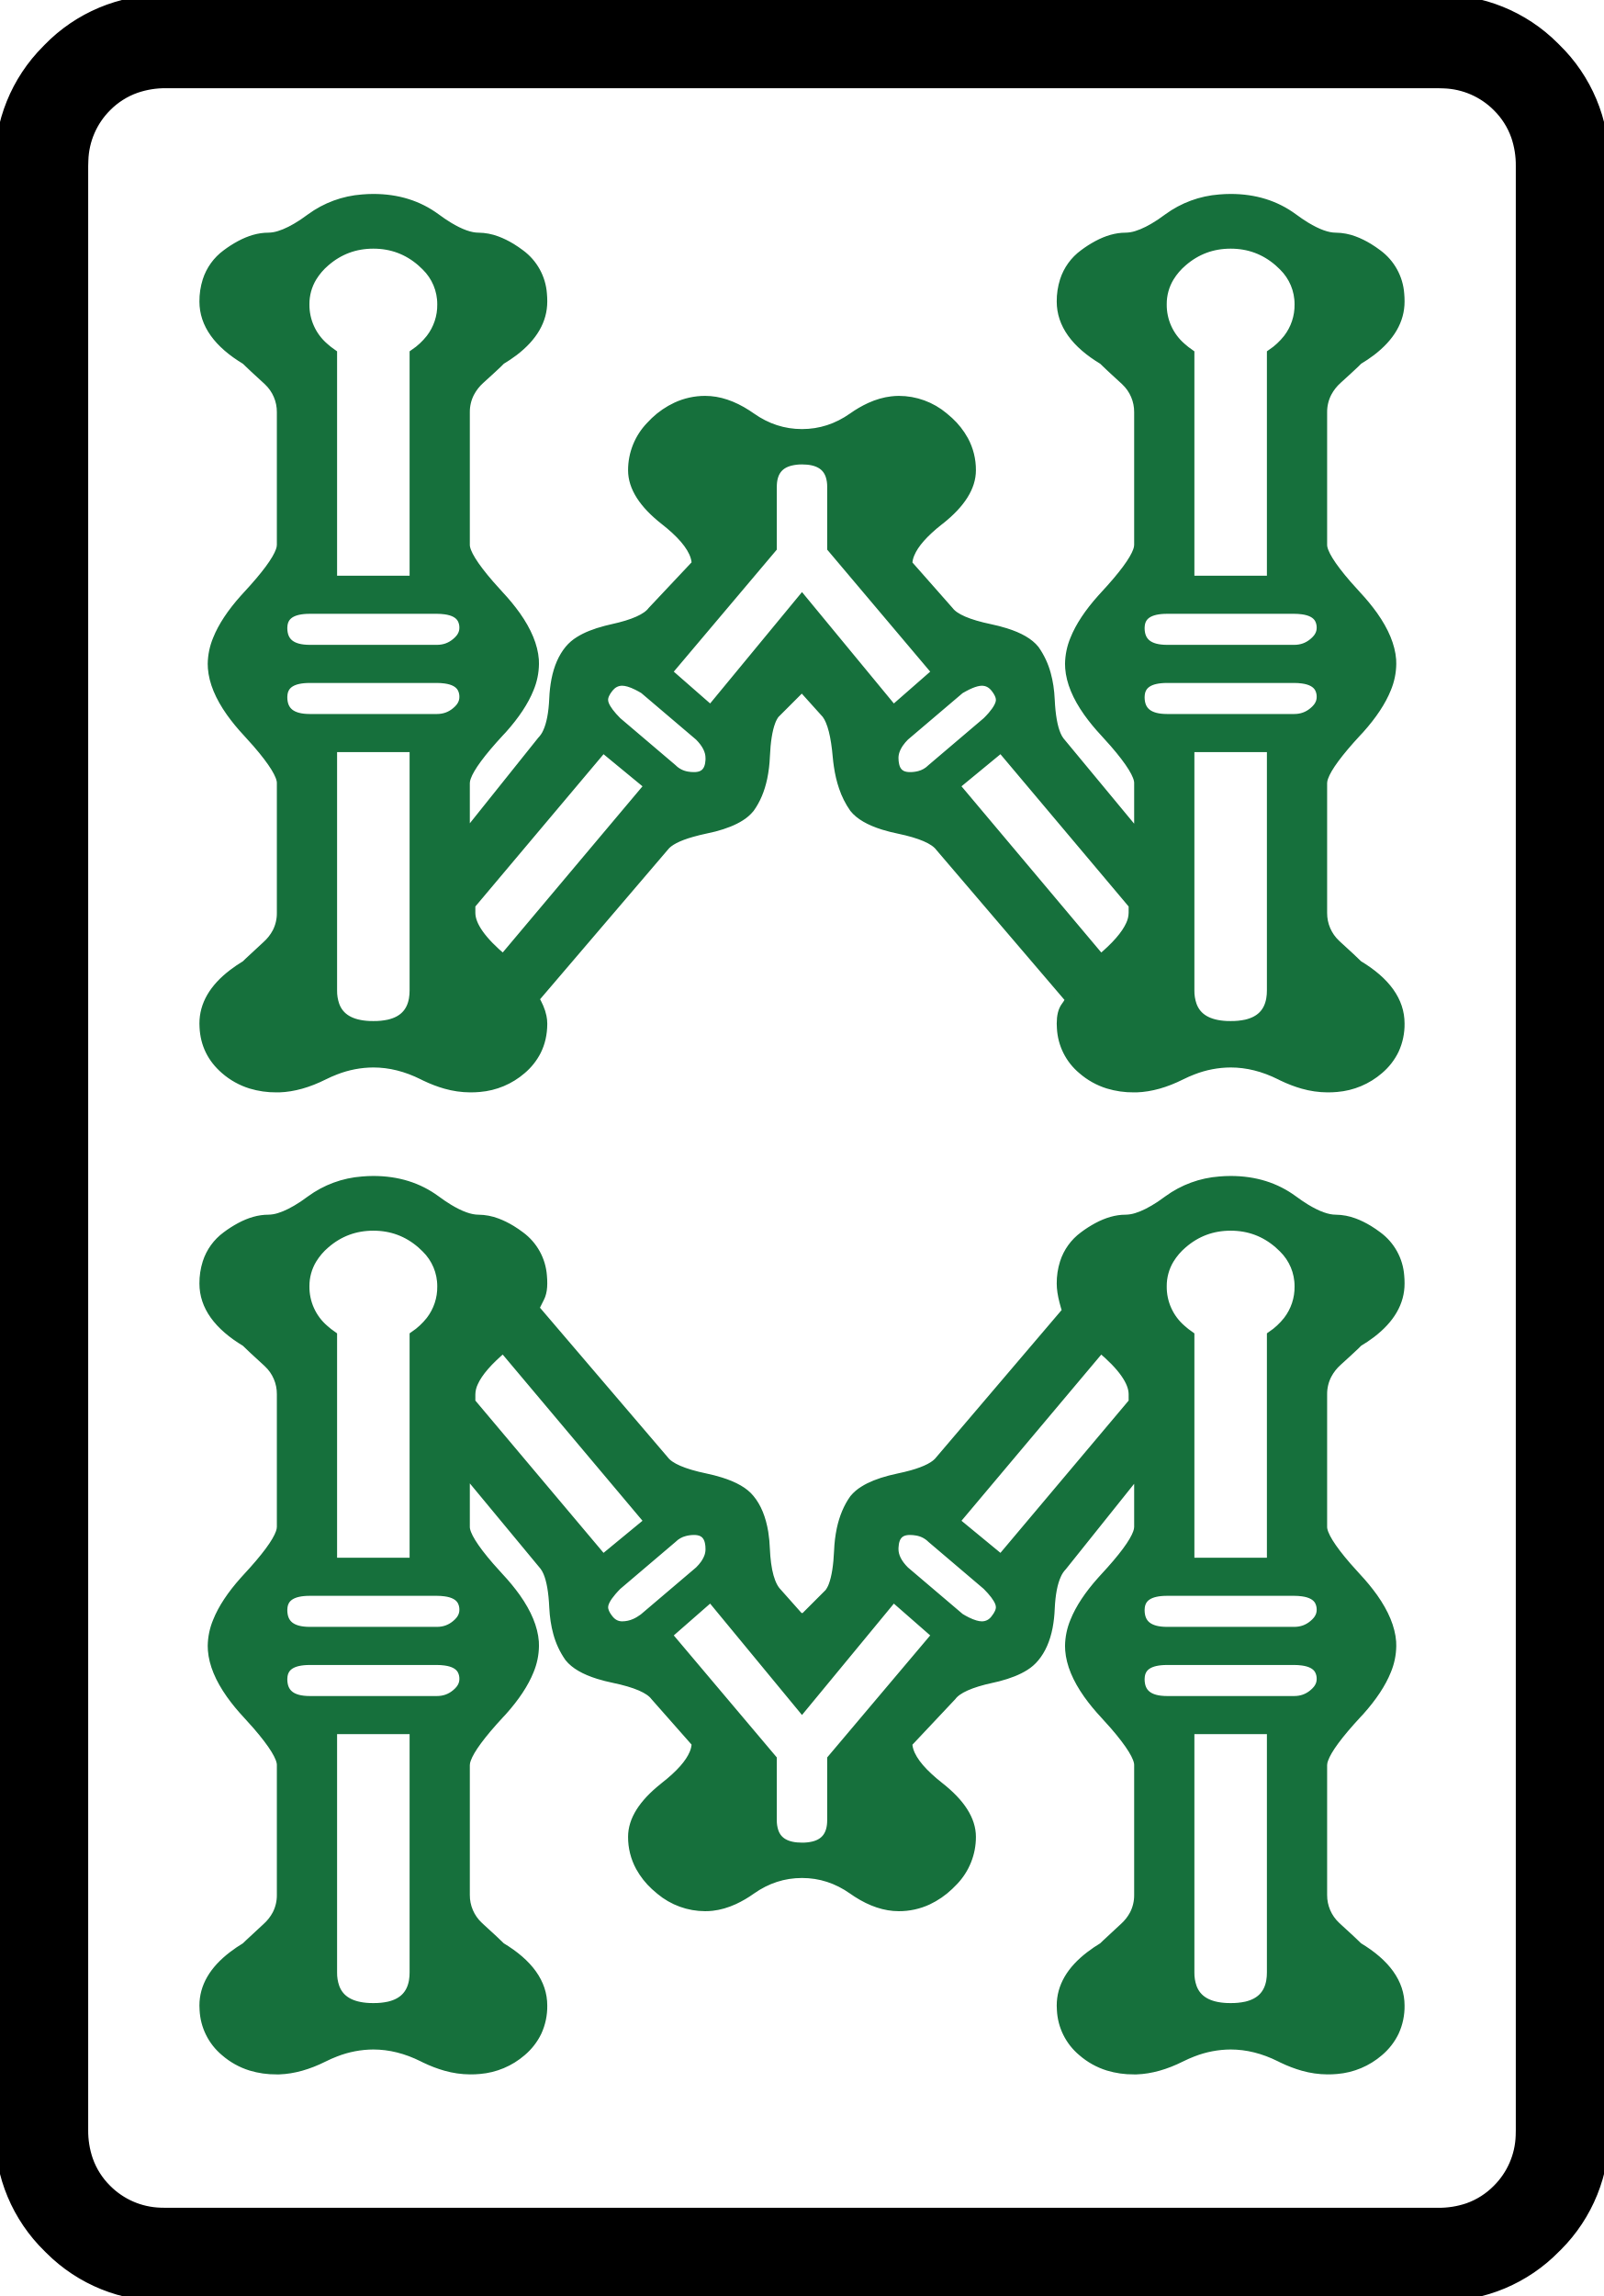
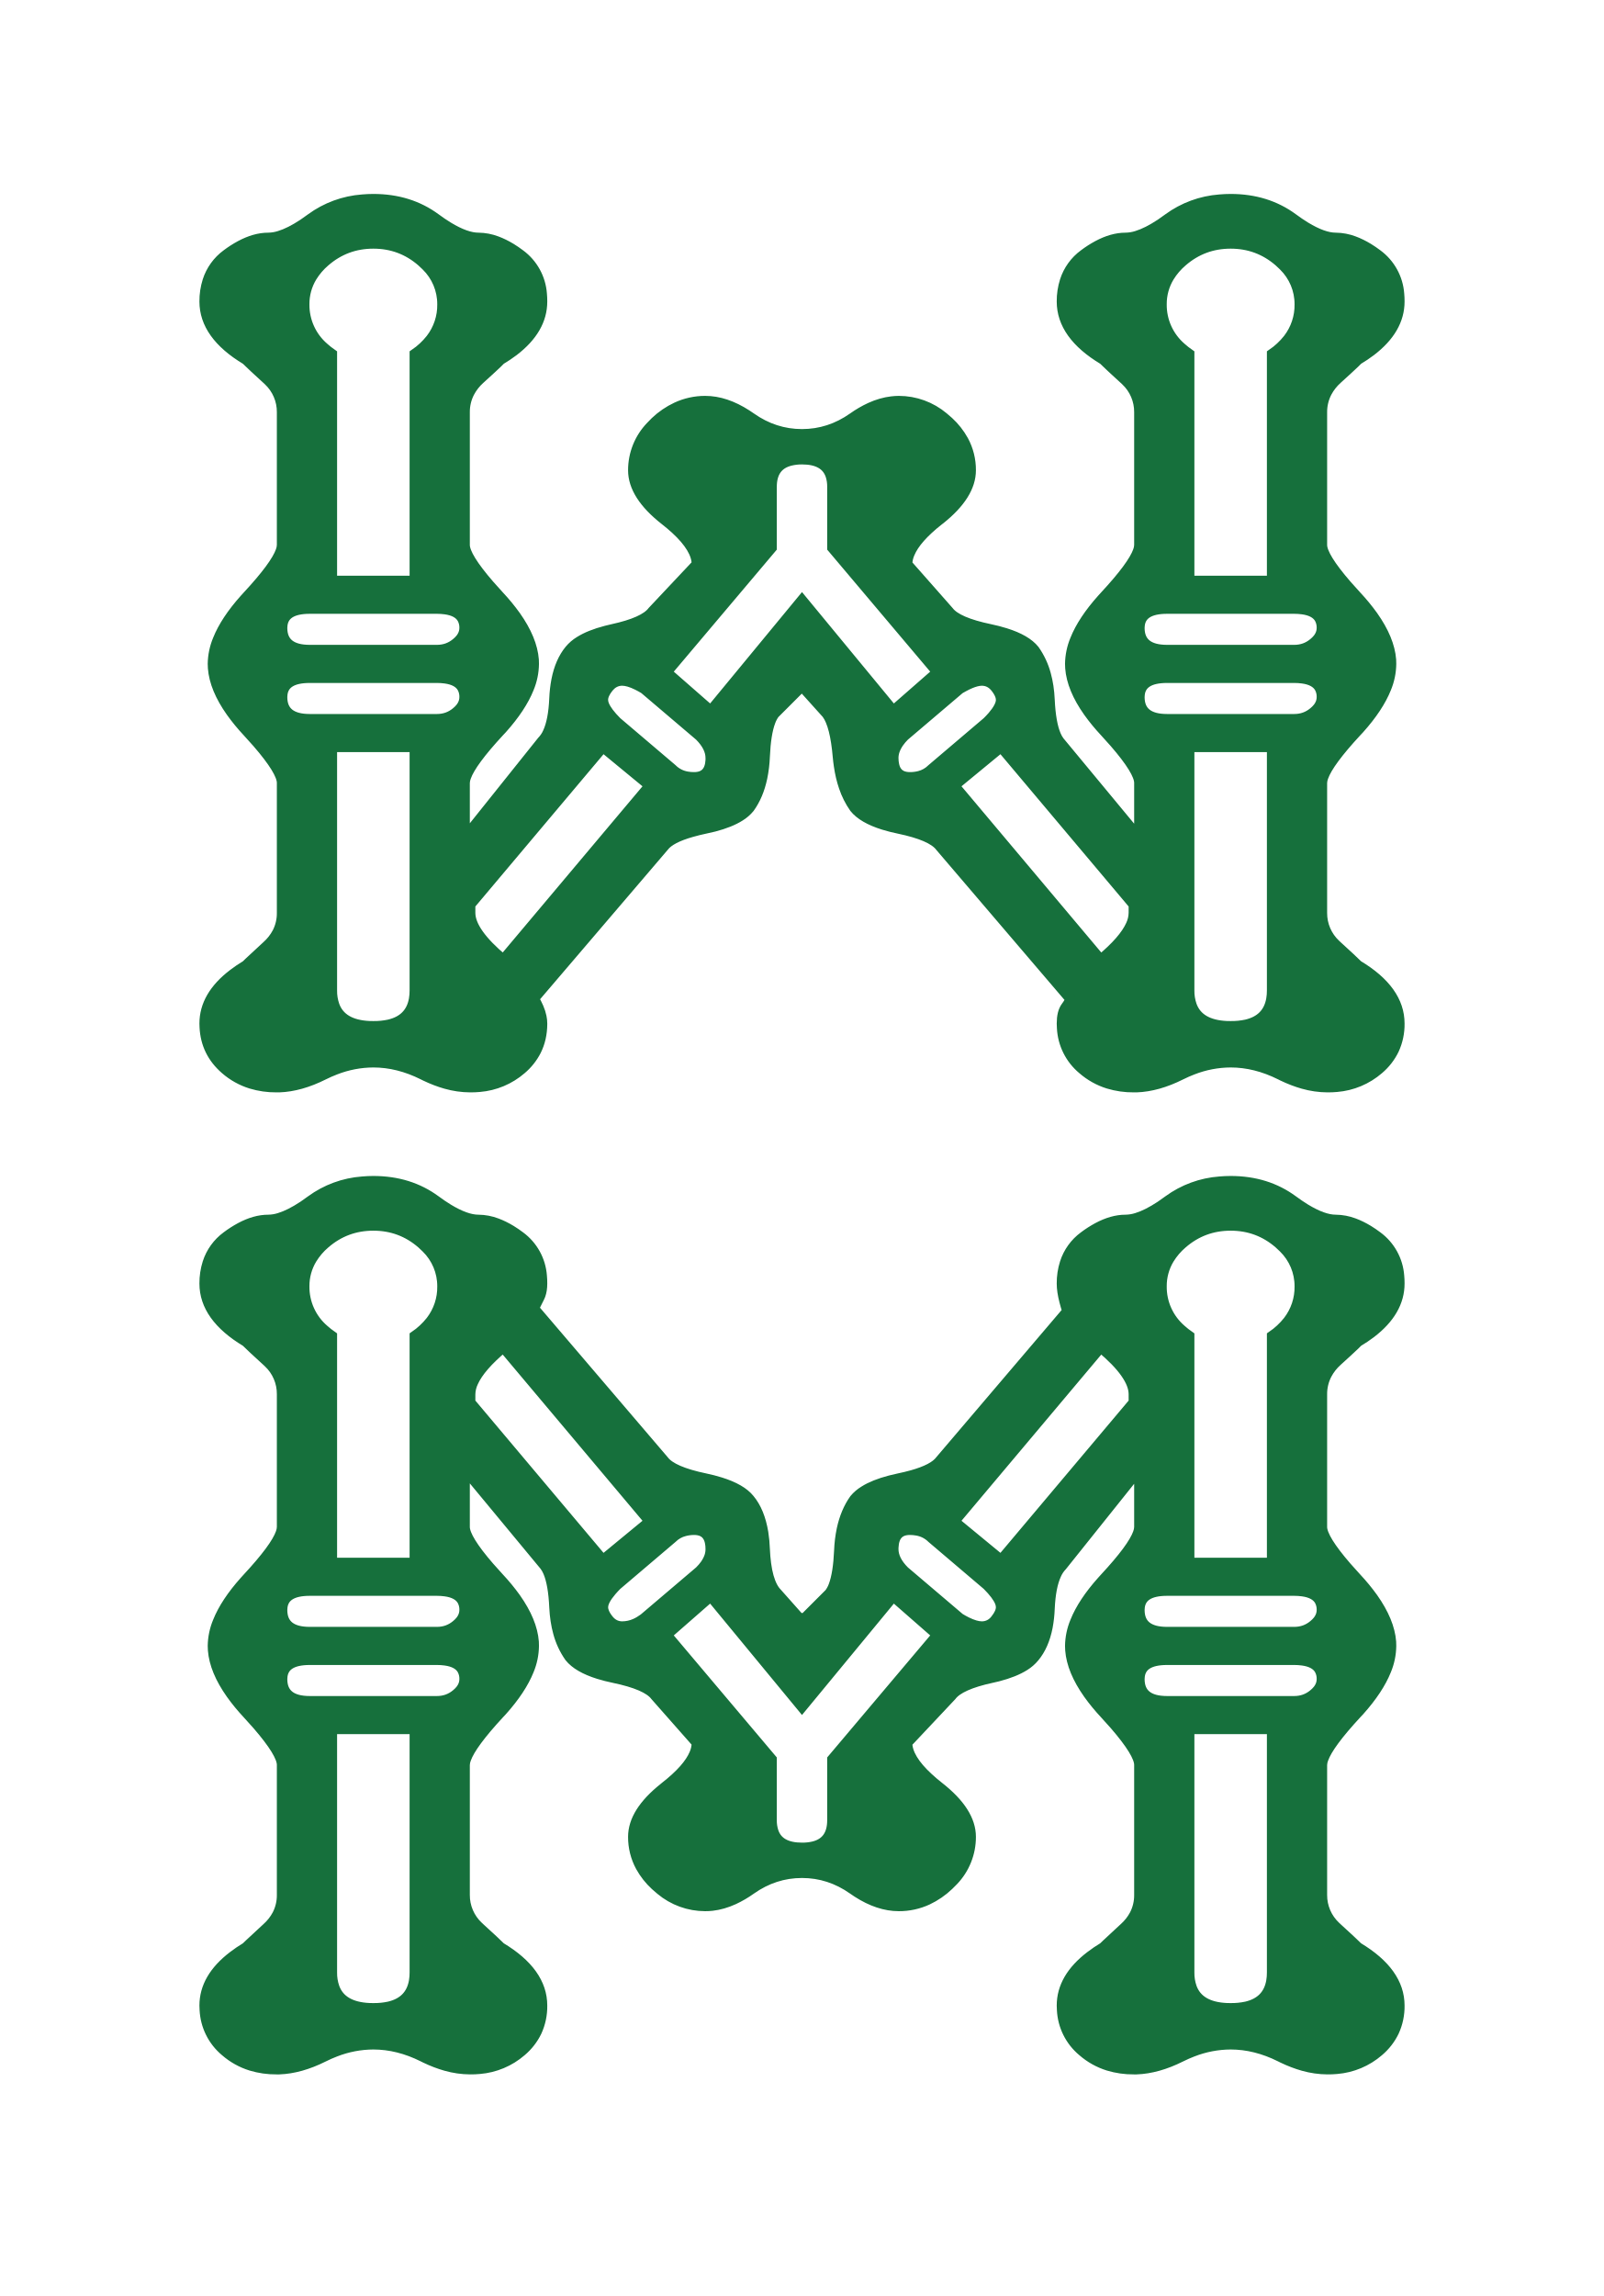
<svg xmlns="http://www.w3.org/2000/svg" width="58" height="83" viewBox="0 0 29 41.5">
  <g id="svgGroup" stroke-linecap="round" fill-rule="evenodd" font-size="9pt" stroke="#000" stroke-width="0.05mm" fill="#000" style="stroke:#000;stroke-width:0.05mm;fill:#000">
-     <path d="M 0 38.5 L 0 3 A 2.89 2.89 0 0 1 0.848 0.903 A 3.442 3.442 0 0 1 0.875 0.875 A 2.889 2.889 0 0 1 2.961 0.001 A 3.547 3.547 0 0 1 3 0 L 26 0 A 2.89 2.89 0 0 1 28.098 0.848 A 3.442 3.442 0 0 1 28.125 0.875 A 2.889 2.889 0 0 1 29 2.961 A 3.547 3.547 0 0 1 29 3 L 29 38.5 A 2.89 2.89 0 0 1 28.153 40.598 A 3.442 3.442 0 0 1 28.125 40.625 A 2.889 2.889 0 0 1 26.039 41.5 A 3.547 3.547 0 0 1 26 41.5 L 3 41.5 A 2.89 2.89 0 0 1 0.903 40.653 A 3.442 3.442 0 0 1 0.875 40.625 A 2.889 2.889 0 0 1 0.001 38.539 A 3.547 3.547 0 0 1 0 38.5 Z M 3 40 L 26 40 A 1.628 1.628 0 0 0 26.542 39.914 A 1.403 1.403 0 0 0 27.075 39.575 A 1.436 1.436 0 0 0 27.498 38.602 A 1.91 1.91 0 0 0 27.5 38.5 L 27.5 3 A 1.628 1.628 0 0 0 27.414 2.459 A 1.403 1.403 0 0 0 27.075 1.925 A 1.436 1.436 0 0 0 26.102 1.503 A 1.91 1.91 0 0 0 26 1.5 L 3 1.5 A 1.628 1.628 0 0 0 2.459 1.587 A 1.403 1.403 0 0 0 1.925 1.925 A 1.436 1.436 0 0 0 1.503 2.899 A 1.91 1.91 0 0 0 1.5 3 L 1.5 38.5 A 1.628 1.628 0 0 0 1.587 39.042 A 1.403 1.403 0 0 0 1.925 39.575 A 1.436 1.436 0 0 0 2.899 39.998 A 1.91 1.91 0 0 0 3 40 Z" stroke="#000" fill="#000" style="stroke:#000;fill:#000" />
    <path d="M 5.1 16.5 L 5.1 14.15 Q 5.1 13.939 4.654 13.424 A 8.219 8.219 0 0 0 4.475 13.225 A 3.582 3.582 0 0 1 4.18 12.866 Q 3.881 12.443 3.853 12.075 A 0.993 0.993 0 0 1 3.85 12 A 1.181 1.181 0 0 1 3.942 11.561 Q 4.08 11.216 4.426 10.829 A 4.379 4.379 0 0 1 4.475 10.775 Q 4.983 10.228 5.078 9.96 A 0.332 0.332 0 0 0 5.1 9.85 L 5.1 7.45 A 0.776 0.776 0 0 0 4.855 6.878 A 1.036 1.036 0 0 0 4.825 6.85 Q 4.55 6.6 4.45 6.5 Q 3.7 6.05 3.7 5.45 A 1.205 1.205 0 0 1 3.756 5.077 A 0.952 0.952 0 0 1 4.1 4.6 A 1.938 1.938 0 0 1 4.346 4.442 Q 4.61 4.3 4.85 4.3 A 0.698 0.698 0 0 0 5.055 4.266 Q 5.245 4.208 5.484 4.05 A 3.406 3.406 0 0 0 5.625 3.95 A 1.794 1.794 0 0 1 6.552 3.609 A 2.272 2.272 0 0 1 6.75 3.6 Q 7.4 3.6 7.875 3.95 A 3.113 3.113 0 0 0 8.102 4.104 Q 8.425 4.3 8.65 4.3 A 0.953 0.953 0 0 1 8.978 4.362 Q 9.105 4.409 9.239 4.49 A 2.079 2.079 0 0 1 9.4 4.6 A 0.971 0.971 0 0 1 9.794 5.313 A 1.389 1.389 0 0 1 9.8 5.45 Q 9.8 5.949 9.284 6.343 A 2.52 2.52 0 0 1 9.05 6.5 A 3.852 3.852 0 0 1 8.992 6.558 Q 8.884 6.661 8.675 6.85 A 0.868 0.868 0 0 0 8.485 7.093 A 0.766 0.766 0 0 0 8.4 7.45 L 8.4 9.85 Q 8.4 10.062 8.847 10.577 A 8.219 8.219 0 0 0 9.025 10.775 A 3.582 3.582 0 0 1 9.321 11.135 Q 9.62 11.558 9.648 11.926 A 0.993 0.993 0 0 1 9.65 12 A 1.181 1.181 0 0 1 9.559 12.44 Q 9.421 12.785 9.075 13.172 A 4.379 4.379 0 0 1 9.025 13.225 Q 8.518 13.773 8.423 14.041 A 0.332 0.332 0 0 0 8.4 14.15 L 8.4 15.15 L 9.8 13.4 A 0.549 0.549 0 0 0 9.908 13.239 Q 10.008 13.021 10.025 12.625 A 2.253 2.253 0 0 1 10.063 12.293 Q 10.129 11.957 10.3 11.75 A 0.72 0.72 0 0 1 10.48 11.595 Q 10.662 11.48 10.959 11.403 A 3.131 3.131 0 0 1 11.075 11.375 Q 11.65 11.25 11.8 11.05 L 12.6 10.2 Q 12.6 9.915 12.217 9.562 A 3.169 3.169 0 0 0 12.025 9.4 Q 11.45 8.95 11.45 8.5 A 1.138 1.138 0 0 1 11.768 7.709 A 1.552 1.552 0 0 1 11.85 7.625 A 1.445 1.445 0 0 1 12.234 7.363 A 1.221 1.221 0 0 1 12.75 7.25 Q 13.115 7.25 13.501 7.5 A 2.235 2.235 0 0 1 13.575 7.55 Q 14 7.85 14.5 7.85 Q 15 7.85 15.425 7.55 A 1.918 1.918 0 0 1 15.737 7.369 Q 15.933 7.28 16.124 7.258 A 1.089 1.089 0 0 1 16.25 7.25 A 1.254 1.254 0 0 1 17.055 7.543 A 1.661 1.661 0 0 1 17.15 7.625 A 1.339 1.339 0 0 1 17.416 7.963 A 1.11 1.11 0 0 1 17.55 8.5 Q 17.55 8.943 16.995 9.385 A 2.956 2.956 0 0 1 16.975 9.4 Q 16.558 9.727 16.444 10.001 A 0.517 0.517 0 0 0 16.4 10.2 L 17.15 11.05 Q 17.3 11.25 17.9 11.375 A 2.924 2.924 0 0 1 18.175 11.446 Q 18.55 11.563 18.7 11.75 A 1.39 1.39 0 0 1 18.906 12.19 Q 18.964 12.399 18.975 12.65 Q 18.995 13.071 19.087 13.287 A 0.546 0.546 0 0 0 19.15 13.4 L 20.6 15.15 L 20.6 14.15 Q 20.6 13.939 20.154 13.424 A 8.219 8.219 0 0 0 19.975 13.225 A 3.582 3.582 0 0 1 19.68 12.866 Q 19.381 12.443 19.353 12.075 A 0.993 0.993 0 0 1 19.35 12 A 1.181 1.181 0 0 1 19.442 11.561 Q 19.58 11.216 19.926 10.829 A 4.379 4.379 0 0 1 19.975 10.775 Q 20.483 10.228 20.578 9.96 A 0.332 0.332 0 0 0 20.6 9.85 L 20.6 7.45 A 0.776 0.776 0 0 0 20.355 6.878 A 1.036 1.036 0 0 0 20.325 6.85 Q 20.05 6.6 19.95 6.5 Q 19.2 6.05 19.2 5.45 A 1.205 1.205 0 0 1 19.256 5.077 A 0.952 0.952 0 0 1 19.6 4.6 A 1.938 1.938 0 0 1 19.846 4.442 Q 20.11 4.3 20.35 4.3 A 0.698 0.698 0 0 0 20.555 4.266 Q 20.745 4.208 20.984 4.05 A 3.406 3.406 0 0 0 21.125 3.95 A 1.794 1.794 0 0 1 22.052 3.609 A 2.272 2.272 0 0 1 22.25 3.6 Q 22.9 3.6 23.375 3.95 A 3.113 3.113 0 0 0 23.602 4.104 Q 23.925 4.3 24.15 4.3 A 0.953 0.953 0 0 1 24.478 4.362 Q 24.605 4.409 24.739 4.49 A 2.079 2.079 0 0 1 24.9 4.6 A 0.971 0.971 0 0 1 25.294 5.313 A 1.389 1.389 0 0 1 25.3 5.45 Q 25.3 5.949 24.784 6.343 A 2.52 2.52 0 0 1 24.55 6.5 A 3.852 3.852 0 0 1 24.492 6.558 Q 24.384 6.661 24.175 6.85 A 0.868 0.868 0 0 0 23.985 7.093 A 0.766 0.766 0 0 0 23.9 7.45 L 23.9 9.85 Q 23.9 10.062 24.347 10.577 A 8.219 8.219 0 0 0 24.525 10.775 A 3.582 3.582 0 0 1 24.821 11.135 Q 25.12 11.558 25.148 11.926 A 0.993 0.993 0 0 1 25.15 12 A 1.181 1.181 0 0 1 25.059 12.44 Q 24.921 12.785 24.575 13.172 A 4.379 4.379 0 0 1 24.525 13.225 Q 24.018 13.773 23.923 14.041 A 0.332 0.332 0 0 0 23.9 14.15 L 23.9 16.5 A 0.776 0.776 0 0 0 24.146 17.073 A 1.036 1.036 0 0 0 24.175 17.1 Q 24.45 17.35 24.55 17.45 Q 25.3 17.9 25.3 18.5 A 1.085 1.085 0 0 1 25.201 18.97 A 1.08 1.08 0 0 1 24.925 19.325 A 1.321 1.321 0 0 1 24.168 19.643 A 1.733 1.733 0 0 1 24 19.65 A 1.625 1.625 0 0 1 23.561 19.587 Q 23.38 19.536 23.19 19.445 A 2.777 2.777 0 0 1 23.15 19.425 Q 22.7 19.2 22.25 19.2 A 1.915 1.915 0 0 0 21.561 19.332 A 2.352 2.352 0 0 0 21.35 19.425 Q 20.927 19.637 20.548 19.65 A 1.439 1.439 0 0 1 20.5 19.65 A 1.542 1.542 0 0 1 20.038 19.584 A 1.285 1.285 0 0 1 19.575 19.325 A 1.037 1.037 0 0 1 19.203 18.578 A 1.281 1.281 0 0 1 19.2 18.5 Q 19.2 18.3 19.275 18.2 Q 19.347 18.105 19.35 18.055 A 0.072 0.072 0 0 0 19.35 18.05 L 17 15.3 Q 16.85 15.1 16.25 14.975 A 2.924 2.924 0 0 1 15.975 14.905 Q 15.6 14.788 15.45 14.6 A 1.46 1.46 0 0 1 15.26 14.223 Q 15.2 14.049 15.17 13.842 A 2.811 2.811 0 0 1 15.15 13.675 A 3.971 3.971 0 0 0 15.12 13.419 Q 15.083 13.175 15.02 13.027 A 0.596 0.596 0 0 0 14.95 12.9 L 14.5 12.4 L 14 12.9 A 0.57 0.57 0 0 0 13.926 13.041 Q 13.843 13.261 13.825 13.675 A 2.316 2.316 0 0 1 13.778 14.06 Q 13.711 14.376 13.55 14.6 A 0.695 0.695 0 0 1 13.376 14.751 Q 13.199 14.863 12.908 14.939 A 3.251 3.251 0 0 1 12.75 14.975 A 3.589 3.589 0 0 0 12.51 15.034 Q 12.118 15.144 12 15.3 L 9.65 18.05 A 1.34 1.34 0 0 1 9.734 18.213 Q 9.771 18.299 9.787 18.378 A 0.606 0.606 0 0 1 9.8 18.5 A 1.333 1.333 0 0 1 9.8 18.508 Q 9.799 18.775 9.69 18.992 A 1.087 1.087 0 0 1 9.425 19.325 A 1.321 1.321 0 0 1 8.668 19.643 A 1.733 1.733 0 0 1 8.5 19.65 A 1.625 1.625 0 0 1 8.061 19.587 Q 7.88 19.536 7.69 19.445 A 2.777 2.777 0 0 1 7.65 19.425 Q 7.2 19.2 6.75 19.2 A 1.915 1.915 0 0 0 6.061 19.332 A 2.352 2.352 0 0 0 5.85 19.425 Q 5.427 19.637 5.048 19.65 A 1.439 1.439 0 0 1 5 19.65 A 1.542 1.542 0 0 1 4.538 19.584 A 1.285 1.285 0 0 1 4.075 19.325 Q 3.724 19.021 3.702 18.564 A 1.29 1.29 0 0 1 3.7 18.5 Q 3.7 18.002 4.217 17.608 A 2.52 2.52 0 0 1 4.45 17.45 A 3.852 3.852 0 0 1 4.509 17.393 Q 4.617 17.29 4.825 17.1 A 0.868 0.868 0 0 0 5.016 16.858 A 0.766 0.766 0 0 0 5.1 16.5 Z M 5.1 34.25 L 5.1 31.9 Q 5.1 31.689 4.654 31.174 A 8.219 8.219 0 0 0 4.475 30.975 A 3.582 3.582 0 0 1 4.18 30.616 Q 3.881 30.193 3.853 29.825 A 0.993 0.993 0 0 1 3.85 29.75 A 1.181 1.181 0 0 1 3.942 29.311 Q 4.08 28.966 4.426 28.579 A 4.379 4.379 0 0 1 4.475 28.525 Q 4.983 27.978 5.078 27.71 A 0.332 0.332 0 0 0 5.1 27.6 L 5.1 25.2 A 0.776 0.776 0 0 0 4.855 24.628 A 1.036 1.036 0 0 0 4.825 24.6 Q 4.55 24.35 4.45 24.25 Q 3.7 23.8 3.7 23.2 A 1.205 1.205 0 0 1 3.756 22.827 A 0.952 0.952 0 0 1 4.1 22.35 A 1.938 1.938 0 0 1 4.346 22.192 Q 4.61 22.05 4.85 22.05 A 0.698 0.698 0 0 0 5.055 22.016 Q 5.245 21.958 5.484 21.8 A 3.406 3.406 0 0 0 5.625 21.7 A 1.794 1.794 0 0 1 6.552 21.359 A 2.272 2.272 0 0 1 6.75 21.35 Q 7.4 21.35 7.875 21.7 A 3.113 3.113 0 0 0 8.102 21.854 Q 8.425 22.05 8.65 22.05 A 0.953 0.953 0 0 1 8.978 22.112 Q 9.105 22.159 9.239 22.24 A 2.079 2.079 0 0 1 9.4 22.35 A 0.971 0.971 0 0 1 9.794 23.063 A 1.389 1.389 0 0 1 9.8 23.2 Q 9.8 23.321 9.768 23.409 A 0.397 0.397 0 0 1 9.75 23.45 L 9.65 23.65 L 12 26.4 Q 12.15 26.6 12.75 26.725 A 2.924 2.924 0 0 1 13.025 26.796 Q 13.4 26.913 13.55 27.1 Q 13.734 27.321 13.797 27.704 A 2.504 2.504 0 0 1 13.825 28 A 2.945 2.945 0 0 0 13.848 28.268 Q 13.883 28.528 13.965 28.682 A 0.499 0.499 0 0 0 14.05 28.8 L 14.45 29.25 L 14.55 29.25 L 15 28.8 A 0.57 0.57 0 0 0 15.075 28.659 Q 15.157 28.44 15.175 28.025 A 2.316 2.316 0 0 1 15.222 27.641 Q 15.29 27.325 15.45 27.1 A 0.695 0.695 0 0 1 15.625 26.95 Q 15.802 26.838 16.093 26.762 A 3.251 3.251 0 0 1 16.25 26.725 A 3.589 3.589 0 0 0 16.491 26.667 Q 16.883 26.557 17 26.4 L 19.3 23.7 A 2.608 2.608 0 0 1 19.248 23.523 Q 19.2 23.338 19.2 23.2 A 1.205 1.205 0 0 1 19.256 22.827 A 0.952 0.952 0 0 1 19.6 22.35 A 1.938 1.938 0 0 1 19.846 22.192 Q 20.11 22.05 20.35 22.05 A 0.698 0.698 0 0 0 20.555 22.016 Q 20.745 21.958 20.984 21.8 A 3.406 3.406 0 0 0 21.125 21.7 A 1.794 1.794 0 0 1 22.052 21.359 A 2.272 2.272 0 0 1 22.25 21.35 Q 22.9 21.35 23.375 21.7 A 3.113 3.113 0 0 0 23.602 21.854 Q 23.925 22.05 24.15 22.05 A 0.953 0.953 0 0 1 24.478 22.112 Q 24.605 22.159 24.739 22.24 A 2.079 2.079 0 0 1 24.9 22.35 A 0.971 0.971 0 0 1 25.294 23.063 A 1.389 1.389 0 0 1 25.3 23.2 Q 25.3 23.699 24.784 24.093 A 2.52 2.52 0 0 1 24.55 24.25 A 3.852 3.852 0 0 1 24.492 24.308 Q 24.384 24.411 24.175 24.6 A 0.868 0.868 0 0 0 23.985 24.843 A 0.766 0.766 0 0 0 23.9 25.2 L 23.9 27.6 Q 23.9 27.812 24.347 28.327 A 8.219 8.219 0 0 0 24.525 28.525 A 3.582 3.582 0 0 1 24.821 28.885 Q 25.12 29.308 25.148 29.676 A 0.993 0.993 0 0 1 25.15 29.75 A 1.181 1.181 0 0 1 25.059 30.19 Q 24.921 30.535 24.575 30.922 A 4.379 4.379 0 0 1 24.525 30.975 Q 24.018 31.523 23.923 31.791 A 0.332 0.332 0 0 0 23.9 31.9 L 23.9 34.25 A 0.776 0.776 0 0 0 24.146 34.823 A 1.036 1.036 0 0 0 24.175 34.85 Q 24.45 35.1 24.55 35.2 Q 25.3 35.65 25.3 36.25 A 1.085 1.085 0 0 1 25.201 36.72 A 1.08 1.08 0 0 1 24.925 37.075 A 1.321 1.321 0 0 1 24.168 37.393 A 1.733 1.733 0 0 1 24 37.4 A 1.625 1.625 0 0 1 23.561 37.337 Q 23.38 37.286 23.19 37.195 A 2.777 2.777 0 0 1 23.15 37.175 Q 22.7 36.95 22.25 36.95 A 1.915 1.915 0 0 0 21.561 37.082 A 2.352 2.352 0 0 0 21.35 37.175 Q 20.927 37.387 20.548 37.4 A 1.439 1.439 0 0 1 20.5 37.4 A 1.542 1.542 0 0 1 20.038 37.334 A 1.285 1.285 0 0 1 19.575 37.075 A 1.037 1.037 0 0 1 19.203 36.328 A 1.281 1.281 0 0 1 19.2 36.25 Q 19.2 35.752 19.717 35.358 A 2.52 2.52 0 0 1 19.95 35.2 A 3.852 3.852 0 0 1 20.009 35.143 Q 20.117 35.04 20.325 34.85 A 0.868 0.868 0 0 0 20.516 34.608 A 0.766 0.766 0 0 0 20.6 34.25 L 20.6 31.9 Q 20.6 31.689 20.154 31.174 A 8.219 8.219 0 0 0 19.975 30.975 A 3.582 3.582 0 0 1 19.68 30.616 Q 19.381 30.193 19.353 29.825 A 0.993 0.993 0 0 1 19.35 29.75 A 1.181 1.181 0 0 1 19.442 29.311 Q 19.58 28.966 19.926 28.579 A 4.379 4.379 0 0 1 19.975 28.525 Q 20.483 27.978 20.578 27.71 A 0.332 0.332 0 0 0 20.6 27.6 L 20.6 26.55 L 19.2 28.3 A 0.549 0.549 0 0 0 19.093 28.462 Q 18.993 28.68 18.975 29.075 A 2.253 2.253 0 0 1 18.938 29.408 Q 18.872 29.744 18.7 29.95 A 0.72 0.72 0 0 1 18.521 30.106 Q 18.339 30.221 18.042 30.298 A 3.131 3.131 0 0 1 17.925 30.325 Q 17.35 30.45 17.2 30.65 L 16.4 31.5 Q 16.4 31.786 16.784 32.138 A 3.169 3.169 0 0 0 16.975 32.3 Q 17.55 32.75 17.55 33.2 A 1.138 1.138 0 0 1 17.233 33.992 A 1.552 1.552 0 0 1 17.15 34.075 A 1.445 1.445 0 0 1 16.767 34.338 A 1.221 1.221 0 0 1 16.25 34.45 Q 15.886 34.45 15.5 34.201 A 2.235 2.235 0 0 1 15.425 34.15 Q 15 33.85 14.5 33.85 Q 14 33.85 13.575 34.15 A 1.918 1.918 0 0 1 13.263 34.332 Q 13.068 34.421 12.877 34.443 A 1.089 1.089 0 0 1 12.75 34.45 A 1.254 1.254 0 0 1 11.946 34.158 A 1.661 1.661 0 0 1 11.85 34.075 A 1.339 1.339 0 0 1 11.585 33.738 A 1.11 1.11 0 0 1 11.45 33.2 Q 11.45 32.758 12.006 32.316 A 2.956 2.956 0 0 1 12.025 32.3 Q 12.443 31.974 12.557 31.7 A 0.517 0.517 0 0 0 12.6 31.5 L 11.85 30.65 Q 11.7 30.45 11.1 30.325 A 2.924 2.924 0 0 1 10.825 30.255 Q 10.45 30.138 10.3 29.95 A 1.39 1.39 0 0 1 10.095 29.511 Q 10.037 29.302 10.025 29.05 Q 10.006 28.63 9.914 28.414 A 0.546 0.546 0 0 0 9.85 28.3 L 8.4 26.55 L 8.4 27.6 Q 8.4 27.812 8.847 28.327 A 8.219 8.219 0 0 0 9.025 28.525 A 3.582 3.582 0 0 1 9.321 28.885 Q 9.62 29.308 9.648 29.676 A 0.993 0.993 0 0 1 9.65 29.75 A 1.181 1.181 0 0 1 9.559 30.19 Q 9.421 30.535 9.075 30.922 A 4.379 4.379 0 0 1 9.025 30.975 Q 8.518 31.523 8.423 31.791 A 0.332 0.332 0 0 0 8.4 31.9 L 8.4 34.25 A 0.776 0.776 0 0 0 8.646 34.823 A 1.036 1.036 0 0 0 8.675 34.85 Q 8.95 35.1 9.05 35.2 Q 9.8 35.65 9.8 36.25 A 1.085 1.085 0 0 1 9.701 36.72 A 1.08 1.08 0 0 1 9.425 37.075 A 1.321 1.321 0 0 1 8.668 37.393 A 1.733 1.733 0 0 1 8.5 37.4 A 1.625 1.625 0 0 1 8.061 37.337 Q 7.88 37.286 7.69 37.195 A 2.777 2.777 0 0 1 7.65 37.175 Q 7.2 36.95 6.75 36.95 A 1.915 1.915 0 0 0 6.061 37.082 A 2.352 2.352 0 0 0 5.85 37.175 Q 5.427 37.387 5.048 37.4 A 1.439 1.439 0 0 1 5 37.4 A 1.542 1.542 0 0 1 4.538 37.334 A 1.285 1.285 0 0 1 4.075 37.075 A 1.037 1.037 0 0 1 3.703 36.328 A 1.281 1.281 0 0 1 3.7 36.25 Q 3.7 35.752 4.217 35.358 A 2.52 2.52 0 0 1 4.45 35.2 A 3.852 3.852 0 0 1 4.509 35.143 Q 4.617 35.04 4.825 34.85 A 0.868 0.868 0 0 0 5.016 34.608 A 0.766 0.766 0 0 0 5.1 34.25 Z M 12.85 12.85 L 14.5 10.85 L 16.15 12.85 L 16.95 12.15 L 15.05 9.9 L 15.05 8.8 A 0.648 0.648 0 0 0 15.02 8.594 Q 14.922 8.3 14.5 8.3 A 0.877 0.877 0 0 0 14.29 8.324 Q 13.95 8.408 13.95 8.8 L 13.95 9.9 L 12.05 12.15 L 12.85 12.85 Z M 15.05 32.9 L 15.05 31.8 L 16.95 29.55 L 16.15 28.85 L 14.5 30.85 L 12.85 28.85 L 12.05 29.55 L 13.95 31.8 L 13.95 32.9 A 0.648 0.648 0 0 0 13.981 33.107 Q 14.079 33.4 14.5 33.4 A 0.877 0.877 0 0 0 14.711 33.377 Q 15.05 33.293 15.05 32.9 Z M 6 28.25 L 7.5 28.25 L 7.5 24.15 A 1.311 1.311 0 0 0 7.79 23.88 A 1.002 1.002 0 0 0 8 23.25 A 0.968 0.968 0 0 0 7.708 22.553 A 1.351 1.351 0 0 0 7.625 22.475 Q 7.25 22.15 6.75 22.15 Q 6.25 22.15 5.875 22.475 A 1.168 1.168 0 0 0 5.636 22.754 A 0.944 0.944 0 0 0 5.5 23.25 A 1.019 1.019 0 0 0 5.856 24.036 A 1.482 1.482 0 0 0 6 24.15 L 6 28.25 Z M 21.5 28.25 L 23 28.25 L 23 24.15 A 1.311 1.311 0 0 0 23.29 23.88 A 1.002 1.002 0 0 0 23.5 23.25 A 0.968 0.968 0 0 0 23.208 22.553 A 1.351 1.351 0 0 0 23.125 22.475 Q 22.75 22.15 22.25 22.15 Q 21.75 22.15 21.375 22.475 A 1.168 1.168 0 0 0 21.136 22.754 A 0.944 0.944 0 0 0 21 23.25 A 1.019 1.019 0 0 0 21.356 24.036 A 1.482 1.482 0 0 0 21.5 24.15 L 21.5 28.25 Z M 6 10.5 L 7.5 10.5 L 7.5 6.4 A 1.311 1.311 0 0 0 7.79 6.13 A 1.002 1.002 0 0 0 8 5.5 A 0.968 0.968 0 0 0 7.708 4.803 A 1.351 1.351 0 0 0 7.625 4.725 Q 7.25 4.4 6.75 4.4 Q 6.25 4.4 5.875 4.725 A 1.168 1.168 0 0 0 5.636 5.004 A 0.944 0.944 0 0 0 5.5 5.5 A 1.019 1.019 0 0 0 5.856 6.286 A 1.482 1.482 0 0 0 6 6.4 L 6 10.5 Z M 21.5 10.5 L 23 10.5 L 23 6.4 A 1.311 1.311 0 0 0 23.29 6.13 A 1.002 1.002 0 0 0 23.5 5.5 A 0.968 0.968 0 0 0 23.208 4.803 A 1.351 1.351 0 0 0 23.125 4.725 Q 22.75 4.4 22.25 4.4 Q 21.75 4.4 21.375 4.725 A 1.168 1.168 0 0 0 21.136 5.004 A 0.944 0.944 0 0 0 21 5.5 A 1.019 1.019 0 0 0 21.356 6.286 A 1.482 1.482 0 0 0 21.5 6.4 L 21.5 10.5 Z M 7.5 35.65 L 7.5 31.25 L 6 31.25 L 6 35.65 A 0.8 0.8 0 0 0 6.044 35.925 Q 6.172 36.276 6.679 36.299 A 1.608 1.608 0 0 0 6.75 36.3 A 1.259 1.259 0 0 0 7.034 36.272 Q 7.421 36.182 7.487 35.812 A 0.926 0.926 0 0 0 7.5 35.65 Z M 23 35.65 L 23 31.25 L 21.5 31.25 L 21.5 35.65 A 0.8 0.8 0 0 0 21.544 35.925 Q 21.672 36.276 22.179 36.299 A 1.608 1.608 0 0 0 22.25 36.3 A 1.259 1.259 0 0 0 22.534 36.272 Q 22.921 36.182 22.987 35.812 A 0.926 0.926 0 0 0 23 35.65 Z M 7.5 17.9 L 7.5 13.5 L 6 13.5 L 6 17.9 A 0.8 0.8 0 0 0 6.044 18.175 Q 6.172 18.526 6.679 18.549 A 1.608 1.608 0 0 0 6.75 18.55 A 1.259 1.259 0 0 0 7.034 18.522 Q 7.421 18.432 7.487 18.062 A 0.926 0.926 0 0 0 7.5 17.9 Z M 23 17.9 L 23 13.5 L 21.5 13.5 L 21.5 17.9 A 0.8 0.8 0 0 0 21.544 18.175 Q 21.672 18.526 22.179 18.549 A 1.608 1.608 0 0 0 22.25 18.55 A 1.259 1.259 0 0 0 22.534 18.522 Q 22.921 18.432 22.987 18.062 A 0.926 0.926 0 0 0 23 17.9 Z M 10.9 28.2 L 11.75 27.5 L 9.1 24.35 Q 8.678 24.702 8.553 24.98 A 0.538 0.538 0 0 0 8.5 25.2 L 8.5 25.35 L 10.9 28.2 Z M 20.5 16.5 L 20.5 16.35 L 18.1 13.5 L 17.25 14.2 L 19.9 17.35 Q 20.323 16.999 20.448 16.721 A 0.538 0.538 0 0 0 20.5 16.5 Z M 18.1 28.2 L 20.5 25.35 L 20.5 25.2 Q 20.5 24.85 19.9 24.35 L 17.25 27.5 L 18.1 28.2 Z M 9.1 17.35 L 11.75 14.2 L 10.9 13.5 L 8.5 16.35 L 8.5 16.5 Q 8.5 16.85 9.1 17.35 Z M 21.1 11.75 L 23.4 11.75 Q 23.6 11.75 23.75 11.625 A 0.525 0.525 0 0 0 23.83 11.545 Q 23.874 11.488 23.89 11.426 A 0.29 0.29 0 0 0 23.9 11.35 A 0.34 0.34 0 0 0 23.859 11.178 Q 23.78 11.041 23.55 11.01 A 1.112 1.112 0 0 0 23.4 11 L 21.1 11 Q 20.614 11 20.601 11.332 A 0.47 0.47 0 0 0 20.6 11.35 Q 20.6 11.75 21.1 11.75 Z M 21.1 13 L 23.4 13 Q 23.6 13 23.75 12.875 A 0.525 0.525 0 0 0 23.83 12.795 Q 23.874 12.738 23.89 12.676 A 0.29 0.29 0 0 0 23.9 12.6 A 0.34 0.34 0 0 0 23.859 12.428 Q 23.78 12.291 23.55 12.26 A 1.112 1.112 0 0 0 23.4 12.25 L 21.1 12.25 Q 20.614 12.25 20.601 12.582 A 0.47 0.47 0 0 0 20.6 12.6 Q 20.6 13 21.1 13 Z M 21.1 29.5 L 23.4 29.5 Q 23.6 29.5 23.75 29.375 A 0.525 0.525 0 0 0 23.83 29.295 Q 23.874 29.238 23.89 29.176 A 0.29 0.29 0 0 0 23.9 29.1 A 0.34 0.34 0 0 0 23.859 28.928 Q 23.78 28.791 23.55 28.76 A 1.112 1.112 0 0 0 23.4 28.75 L 21.1 28.75 Q 20.614 28.75 20.601 29.082 A 0.47 0.47 0 0 0 20.6 29.1 Q 20.6 29.5 21.1 29.5 Z M 21.1 30.75 L 23.4 30.75 Q 23.6 30.75 23.75 30.625 A 0.525 0.525 0 0 0 23.83 30.545 Q 23.874 30.488 23.89 30.426 A 0.29 0.29 0 0 0 23.9 30.35 A 0.34 0.34 0 0 0 23.859 30.178 Q 23.78 30.041 23.55 30.01 A 1.112 1.112 0 0 0 23.4 30 L 21.1 30 Q 20.614 30 20.601 30.332 A 0.47 0.47 0 0 0 20.6 30.35 Q 20.6 30.75 21.1 30.75 Z M 5.6 11.75 L 7.9 11.75 Q 8.1 11.75 8.25 11.625 A 0.525 0.525 0 0 0 8.33 11.545 Q 8.374 11.488 8.39 11.426 A 0.29 0.29 0 0 0 8.4 11.35 A 0.34 0.34 0 0 0 8.359 11.178 Q 8.28 11.041 8.05 11.01 A 1.112 1.112 0 0 0 7.9 11 L 5.6 11 Q 5.114 11 5.101 11.332 A 0.47 0.47 0 0 0 5.1 11.35 Q 5.1 11.75 5.6 11.75 Z M 5.6 13 L 7.9 13 Q 8.1 13 8.25 12.875 A 0.525 0.525 0 0 0 8.33 12.795 Q 8.374 12.738 8.39 12.676 A 0.29 0.29 0 0 0 8.4 12.6 A 0.34 0.34 0 0 0 8.359 12.428 Q 8.28 12.291 8.05 12.26 A 1.112 1.112 0 0 0 7.9 12.25 L 5.6 12.25 Q 5.114 12.25 5.101 12.582 A 0.47 0.47 0 0 0 5.1 12.6 Q 5.1 13 5.6 13 Z M 5.6 29.5 L 7.9 29.5 Q 8.1 29.5 8.25 29.375 A 0.525 0.525 0 0 0 8.33 29.295 Q 8.374 29.238 8.39 29.176 A 0.29 0.29 0 0 0 8.4 29.1 A 0.34 0.34 0 0 0 8.359 28.928 Q 8.28 28.791 8.05 28.76 A 1.112 1.112 0 0 0 7.9 28.75 L 5.6 28.75 Q 5.114 28.75 5.101 29.082 A 0.47 0.47 0 0 0 5.1 29.1 Q 5.1 29.5 5.6 29.5 Z M 5.6 30.75 L 7.9 30.75 Q 8.1 30.75 8.25 30.625 A 0.525 0.525 0 0 0 8.33 30.545 Q 8.374 30.488 8.39 30.426 A 0.29 0.29 0 0 0 8.4 30.35 A 0.34 0.34 0 0 0 8.359 30.178 Q 8.28 30.041 8.05 30.01 A 1.112 1.112 0 0 0 7.9 30 L 5.6 30 Q 5.114 30 5.101 30.332 A 0.47 0.47 0 0 0 5.1 30.35 Q 5.1 30.75 5.6 30.75 Z M 11.65 29.25 L 12.65 28.4 A 0.902 0.902 0 0 0 12.754 28.279 Q 12.804 28.206 12.829 28.133 A 0.419 0.419 0 0 0 12.85 28 A 0.595 0.595 0 0 0 12.837 27.869 Q 12.796 27.687 12.624 27.656 A 0.424 0.424 0 0 0 12.55 27.65 A 0.676 0.676 0 0 0 12.377 27.672 A 0.492 0.492 0 0 0 12.15 27.8 L 11.15 28.65 A 1.857 1.857 0 0 0 11.053 28.755 Q 10.905 28.928 10.901 29.043 A 0.185 0.185 0 0 0 10.9 29.05 A 0.244 0.244 0 0 0 10.916 29.132 Q 10.939 29.199 11 29.275 Q 11.1 29.4 11.25 29.4 A 0.58 0.58 0 0 0 11.488 29.348 Q 11.564 29.314 11.64 29.258 A 1.026 1.026 0 0 0 11.65 29.25 Z M 12.65 13.3 L 11.65 12.45 A 1.75 1.75 0 0 0 11.525 12.381 Q 11.361 12.3 11.25 12.3 A 0.302 0.302 0 0 0 11.023 12.4 A 0.41 0.41 0 0 0 11 12.425 Q 10.9 12.55 10.9 12.65 A 0.256 0.256 0 0 0 10.921 12.746 Q 10.973 12.873 11.15 13.05 L 12.15 13.9 A 0.502 0.502 0 0 0 12.425 14.04 A 0.716 0.716 0 0 0 12.55 14.05 Q 12.835 14.05 12.85 13.736 A 0.754 0.754 0 0 0 12.85 13.7 Q 12.85 13.5 12.65 13.3 Z M 17.85 28.65 L 16.85 27.8 A 0.502 0.502 0 0 0 16.576 27.661 A 0.716 0.716 0 0 0 16.45 27.65 Q 16.166 27.65 16.151 27.965 A 0.754 0.754 0 0 0 16.15 28 Q 16.15 28.2 16.35 28.4 L 17.35 29.25 A 1.75 1.75 0 0 0 17.476 29.32 Q 17.64 29.4 17.75 29.4 A 0.302 0.302 0 0 0 17.978 29.301 A 0.41 0.41 0 0 0 18 29.275 Q 18.1 29.15 18.1 29.05 A 0.256 0.256 0 0 0 18.08 28.955 Q 18.028 28.828 17.85 28.65 Z M 16.85 13.9 L 17.85 13.05 A 1.857 1.857 0 0 0 17.948 12.946 Q 18.096 12.773 18.1 12.658 A 0.185 0.185 0 0 0 18.1 12.65 A 0.244 0.244 0 0 0 18.085 12.569 Q 18.061 12.502 18.001 12.426 Q 17.9 12.3 17.75 12.3 A 0.415 0.415 0 0 0 17.648 12.315 Q 17.551 12.34 17.425 12.408 A 1.931 1.931 0 0 0 17.35 12.45 L 16.35 13.3 A 0.902 0.902 0 0 0 16.247 13.422 Q 16.197 13.495 16.172 13.568 A 0.419 0.419 0 0 0 16.15 13.7 A 0.595 0.595 0 0 0 16.164 13.832 Q 16.205 14.014 16.377 14.044 A 0.424 0.424 0 0 0 16.45 14.05 A 0.676 0.676 0 0 0 16.624 14.029 A 0.492 0.492 0 0 0 16.85 13.9 Z" stroke="#16703c" fill="#16703c" style="stroke:#16703c;fill:#16703c" />
  </g>
</svg>
